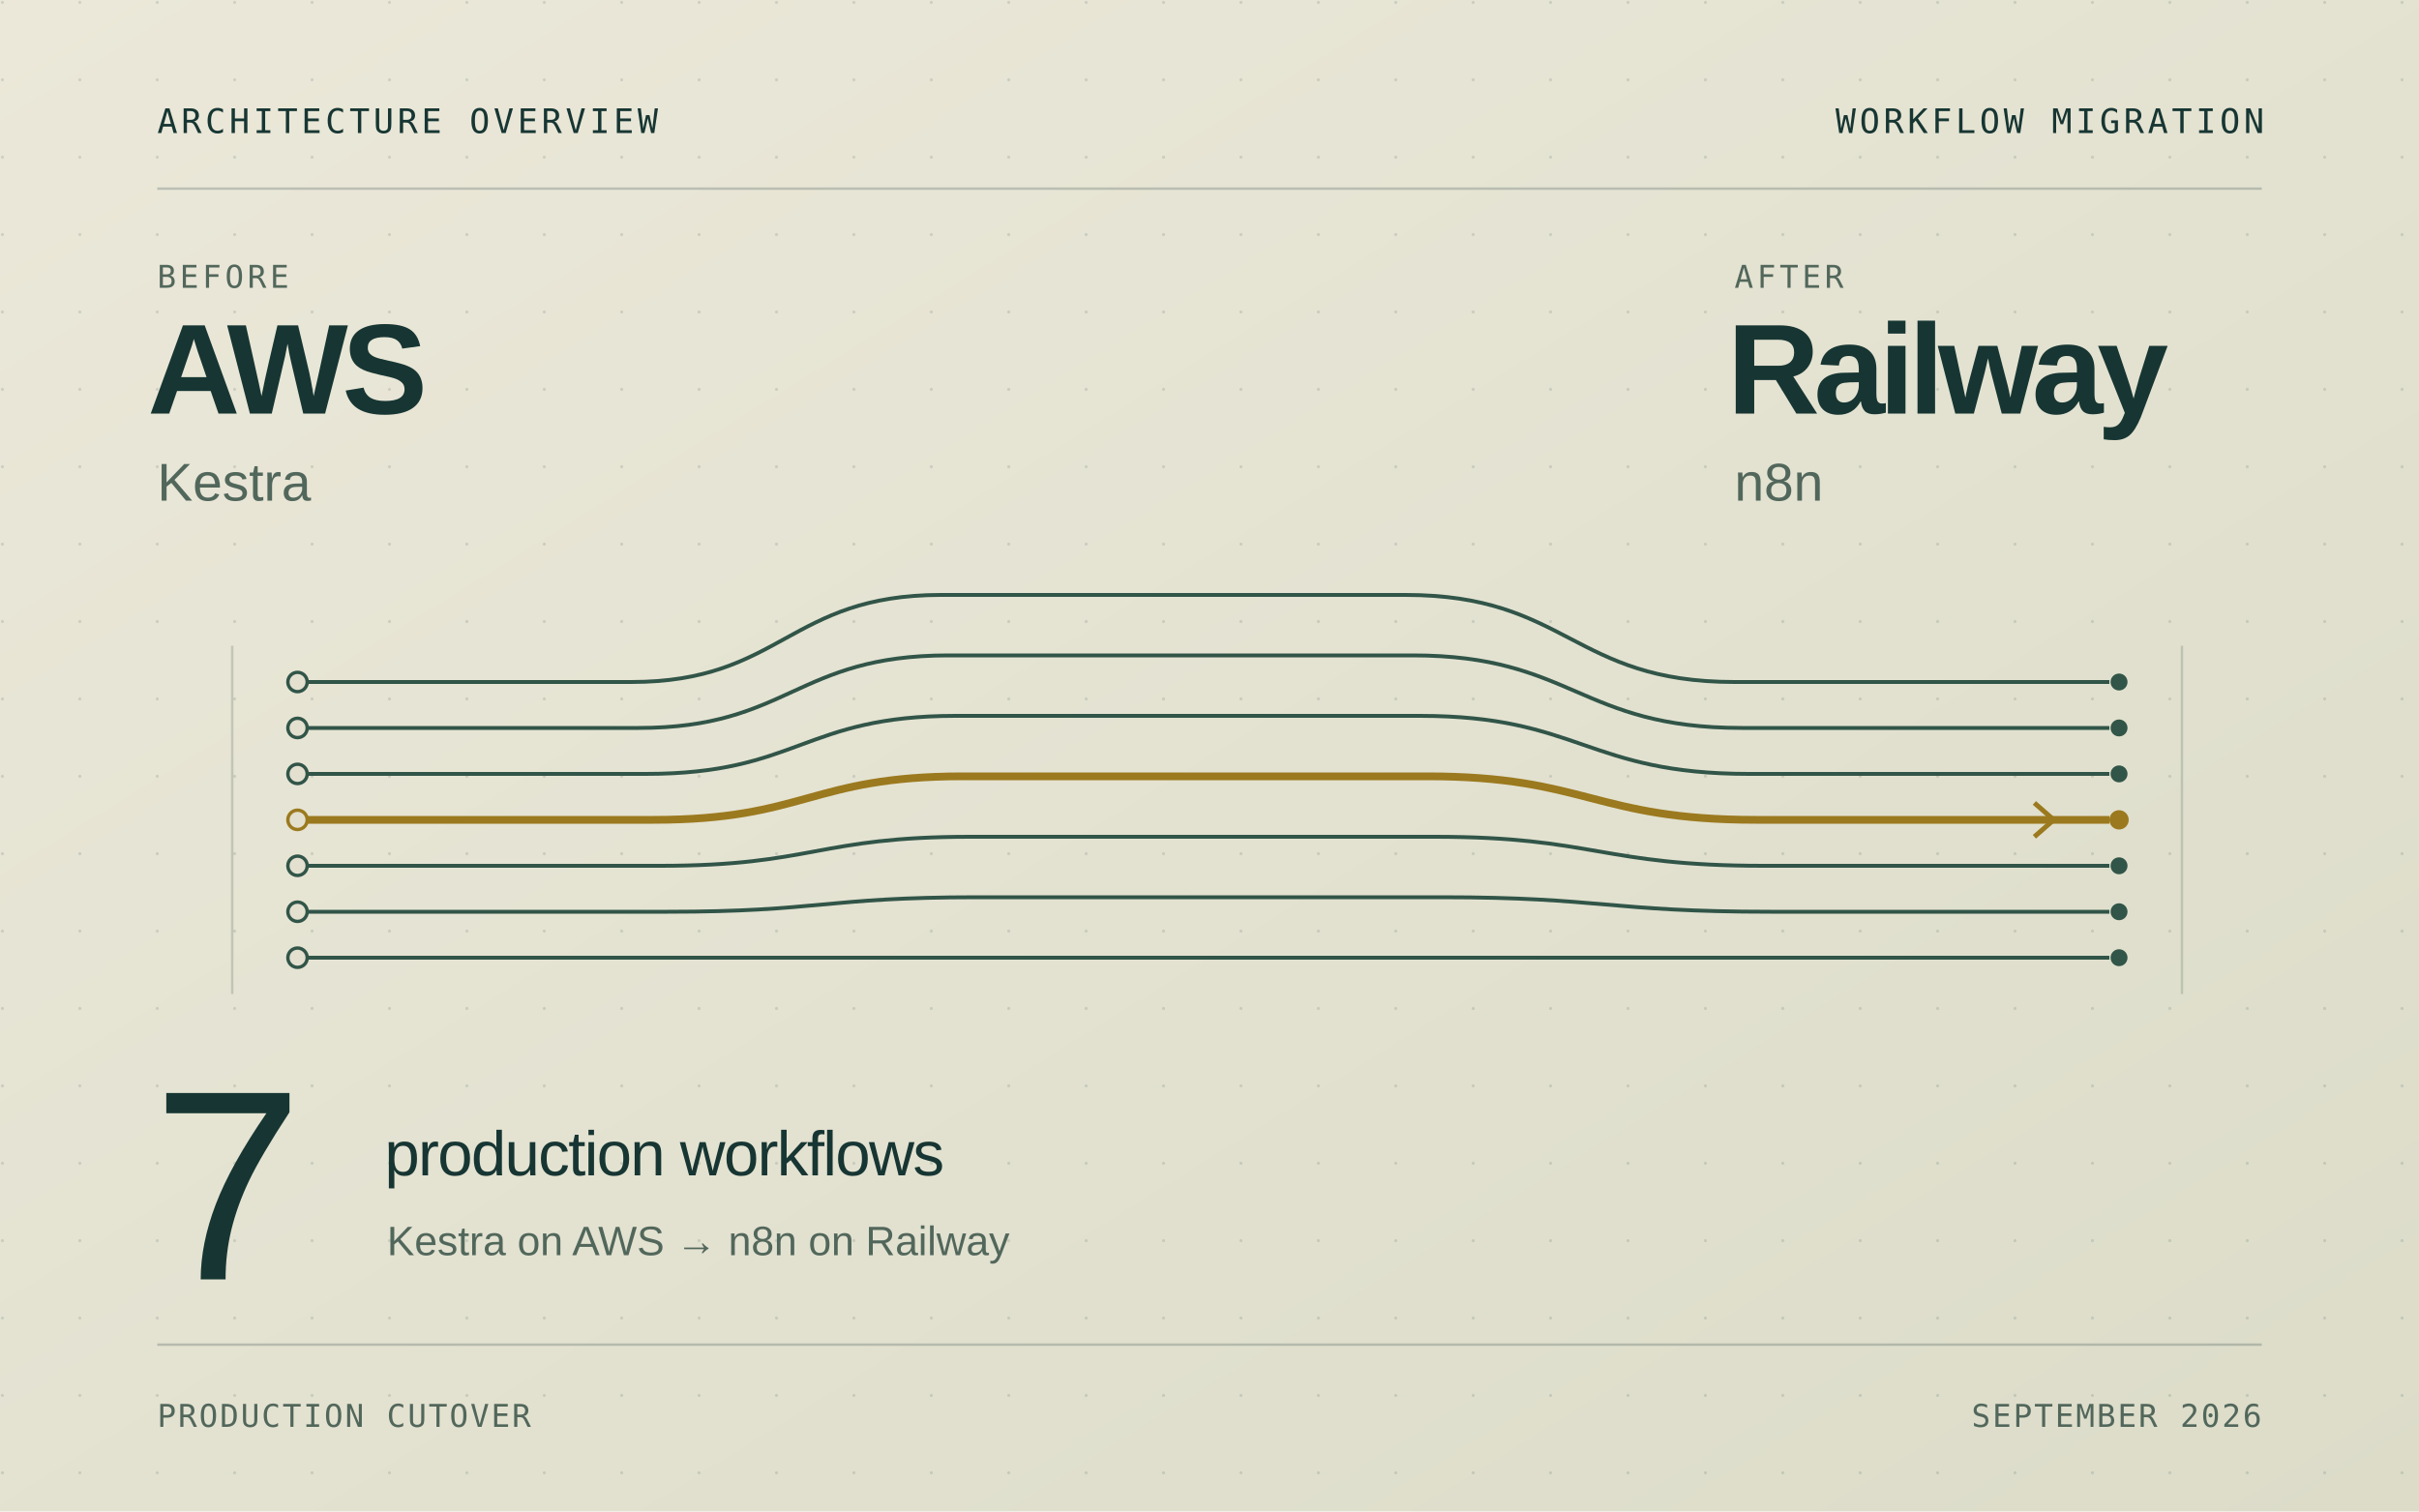
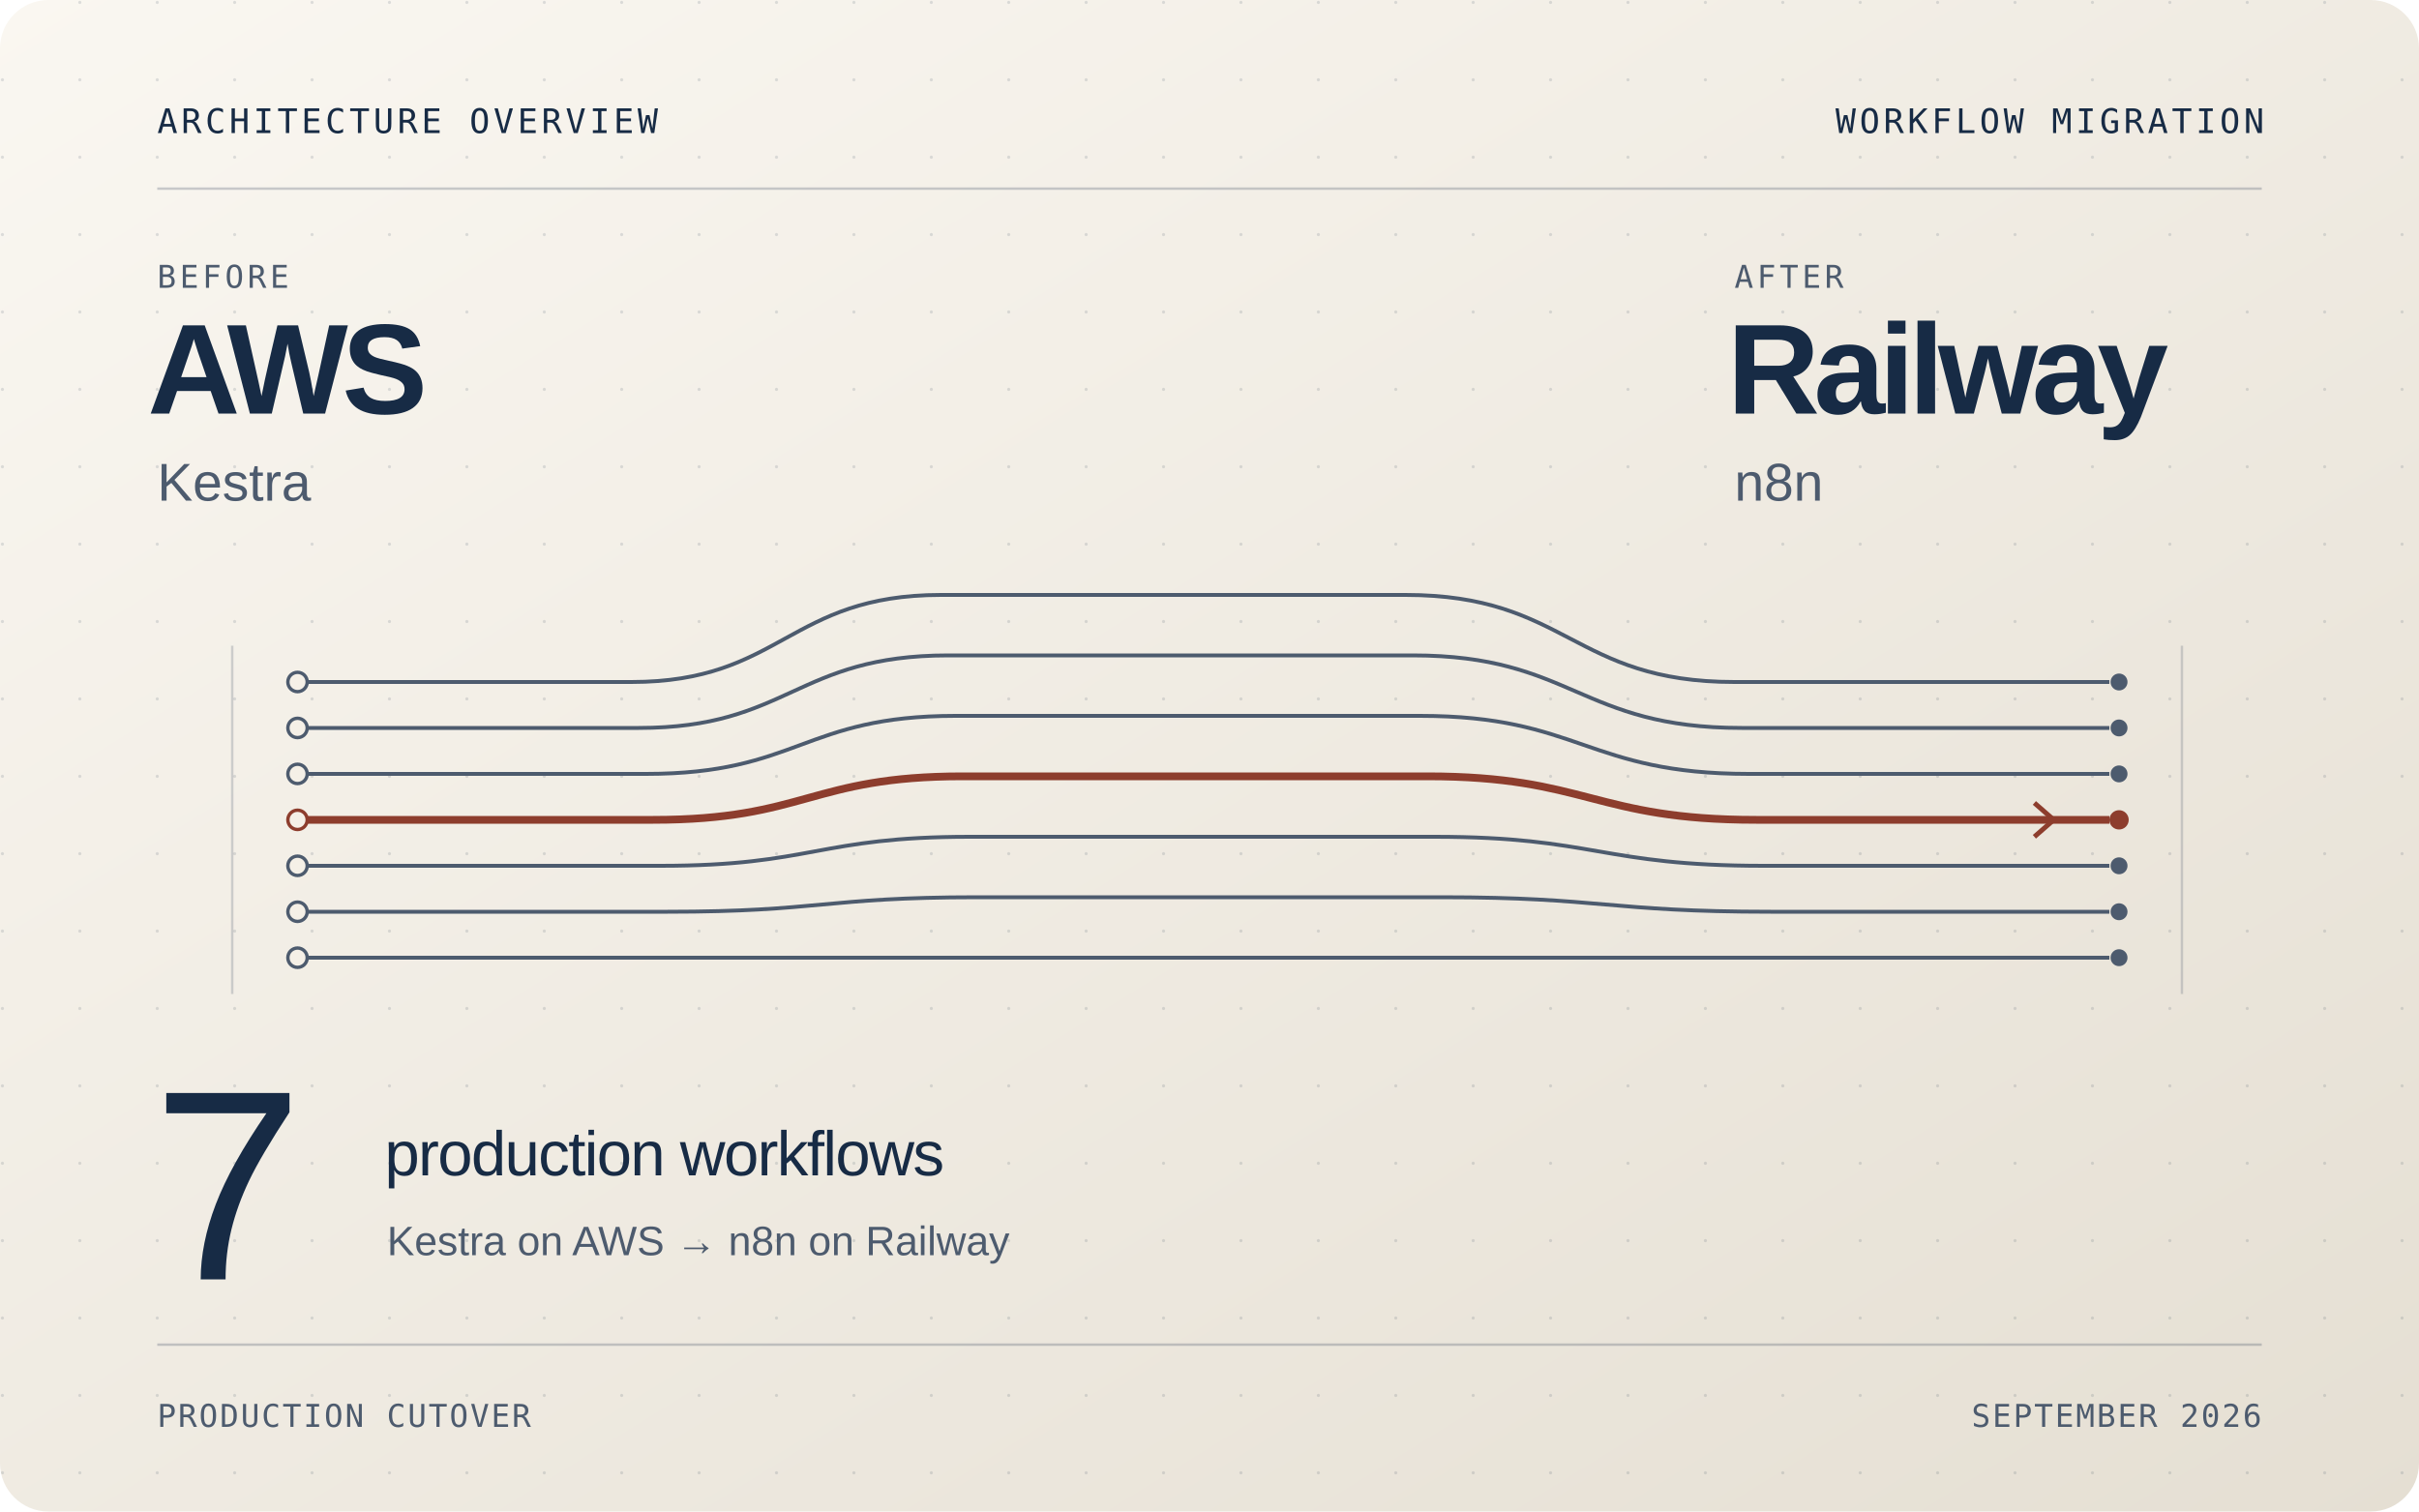
<svg xmlns="http://www.w3.org/2000/svg" width="1000" height="625" viewBox="0 0 1000 625" role="img" aria-labelledby="title description">
  <defs>
    <linearGradient id="paper" x1="0" y1="0" x2="1" y2="1">
-       <stop stop-color="#ebe8d9" />
-       <stop offset="1" stop-color="#dcdcc9" />
+       <stop stop-color="#faf7f1" />
+       <stop offset="1" stop-color="#e5dfd3" />
    </linearGradient>
    <pattern id="registration" width="32" height="32" patternUnits="userSpaceOnUse">
-       <circle cx="1" cy="1" r="0.65" fill="#173633" opacity="0.13" />
+       <circle cx="1" cy="1" r="0.65" fill="#172b45" opacity="0.13" />
    </pattern>
  </defs>
-   <path fill="url(#paper)" d="M0 0h1000v625H0z" />
-   <path fill="url(#registration)" d="M0 0h1000v625H0z" />
-   <g fill="#173633" font-family="Arial, Helvetica, sans-serif">
+   <rect fill="url(#paper)" width="1000" height="625" rx="20" />
+   <rect fill="url(#registration)" width="1000" height="625" rx="20" />
+   <g fill="#172b45" font-family="Arial, Helvetica, sans-serif">
    <g font-family="monospace" font-size="14" letter-spacing="1.5">
      <text x="65" y="55">ARCHITECTURE OVERVIEW</text>
      <text x="936" y="55" text-anchor="end">WORKFLOW MIGRATION</text>
    </g>
-     <path d="M65 78H935" stroke="#173633" stroke-opacity="0.22" />
-     <g font-family="monospace" font-size="13" letter-spacing="1.5" fill="#52675b">
+     <path d="M65 78H935" stroke="#172b45" stroke-opacity="0.22" />
+     <g font-family="monospace" font-size="13" letter-spacing="1.5" fill="#4d5b6e">
      <text x="65" y="119">BEFORE</text>
      <text x="717" y="119">AFTER</text>
    </g>
    <text x="61" y="171" font-size="53" font-weight="600" letter-spacing="-2.5">AWS</text>
    <text x="714" y="171" font-size="53" font-weight="600" letter-spacing="-2.5">Railway</text>
-     <text x="65" y="207" font-size="22" fill="#52675b">Kestra</text>
-     <text x="717" y="207" font-size="22" fill="#52675b">n8n</text>
+     <text x="65" y="207" font-size="22" fill="#4d5b6e">Kestra</text>
+     <text x="717" y="207" font-size="22" fill="#4d5b6e">n8n</text>
  </g>
-   <g fill="none" stroke="#315548" stroke-width="1.6">
+   <g fill="none" stroke="#4d5b6e" stroke-width="1.6">
    <path d="M127 282H261C323 282 326 246 389 246H581C648 246 650 282 717 282H872" />
    <path d="M127 301H264C326 301 329 271 392 271H584C650 271 653 301 720 301H872" />
    <path d="M127 320H267C330 320 332 296 395 296H587C653 296 656 320 723 320H872" />
-     <path d="M127 339H270C333 339 335 321 398 321H590C656 321 659 339 726 339H872" stroke="#9b791e" stroke-width="3.2" />
+     <path d="M127 339H270C333 339 335 321 398 321H590C656 321 659 339 726 339H872" stroke="#8d3d2d" stroke-width="3.2" />
    <path d="M127 358H273C336 358 338 346 401 346H593C659 346 662 358 729 358H872" />
    <path d="M127 377H276C339 377 341 371 404 371H596C662 371 665 377 732 377H872" />
    <path d="M127 396H279C342 396 344 396 407 396H599C665 396 668 396 735 396H872" />
  </g>
-   <g fill="#e3e0cf" stroke="#315548" stroke-width="1.4">
+   <g fill="#f5f0e7" stroke="#4d5b6e" stroke-width="1.4">
    <circle cx="123" cy="282" r="4" />
    <circle cx="123" cy="301" r="4" />
    <circle cx="123" cy="320" r="4" />
-     <circle cx="123" cy="339" r="4" stroke="#9b791e" />
+     <circle cx="123" cy="339" r="4" stroke="#8d3d2d" />
    <circle cx="123" cy="358" r="4" />
    <circle cx="123" cy="377" r="4" />
    <circle cx="123" cy="396" r="4" />
  </g>
-   <g fill="#315548">
+   <g fill="#4d5b6e">
    <circle cx="876" cy="282" r="3.5" />
    <circle cx="876" cy="301" r="3.5" />
    <circle cx="876" cy="320" r="3.5" />
-     <circle cx="876" cy="339" r="4" fill="#9b791e" />
+     <circle cx="876" cy="339" r="4" fill="#8d3d2d" />
    <circle cx="876" cy="358" r="3.5" />
    <circle cx="876" cy="377" r="3.5" />
    <circle cx="876" cy="396" r="3.5" />
  </g>
-   <path d="m841 332 8 7-8 7" fill="none" stroke="#9b791e" stroke-width="2" />
-   <path d="M96 267v144M902 267v144" stroke="#52675b" stroke-width="1" stroke-opacity="0.24" />
-   <g fill="#173633" font-family="Arial, Helvetica, sans-serif">
+   <path d="m841 332 8 7-8 7" fill="none" stroke="#8d3d2d" stroke-width="2" />
+   <path d="M96 267v144M902 267v144" stroke="#4d5b6e" stroke-width="1" stroke-opacity="0.24" />
+   <g fill="#172b45" font-family="Arial, Helvetica, sans-serif">
    <text x="63" y="529" font-size="112" font-weight="500" letter-spacing="-5">7</text>
    <text x="159" y="486" font-size="26" font-weight="500" letter-spacing="-0.6">production workflows</text>
-     <text x="160" y="519" font-size="17" fill="#52675b">Kestra on AWS → n8n on Railway</text>
+     <text x="160" y="519" font-size="17" fill="#4d5b6e">Kestra on AWS → n8n on Railway</text>
  </g>
-   <path d="M65 556H935" stroke="#173633" stroke-opacity="0.22" />
-   <g fill="#52675b" font-family="monospace" font-size="13" letter-spacing="0.8">
+   <path d="M65 556H935" stroke="#172b45" stroke-opacity="0.22" />
+   <g fill="#4d5b6e" font-family="monospace" font-size="13" letter-spacing="0.8">
    <text x="65" y="590">PRODUCTION CUTOVER</text>
    <text x="935" y="590" text-anchor="end">SEPTEMBER 2026</text>
  </g>
</svg>
